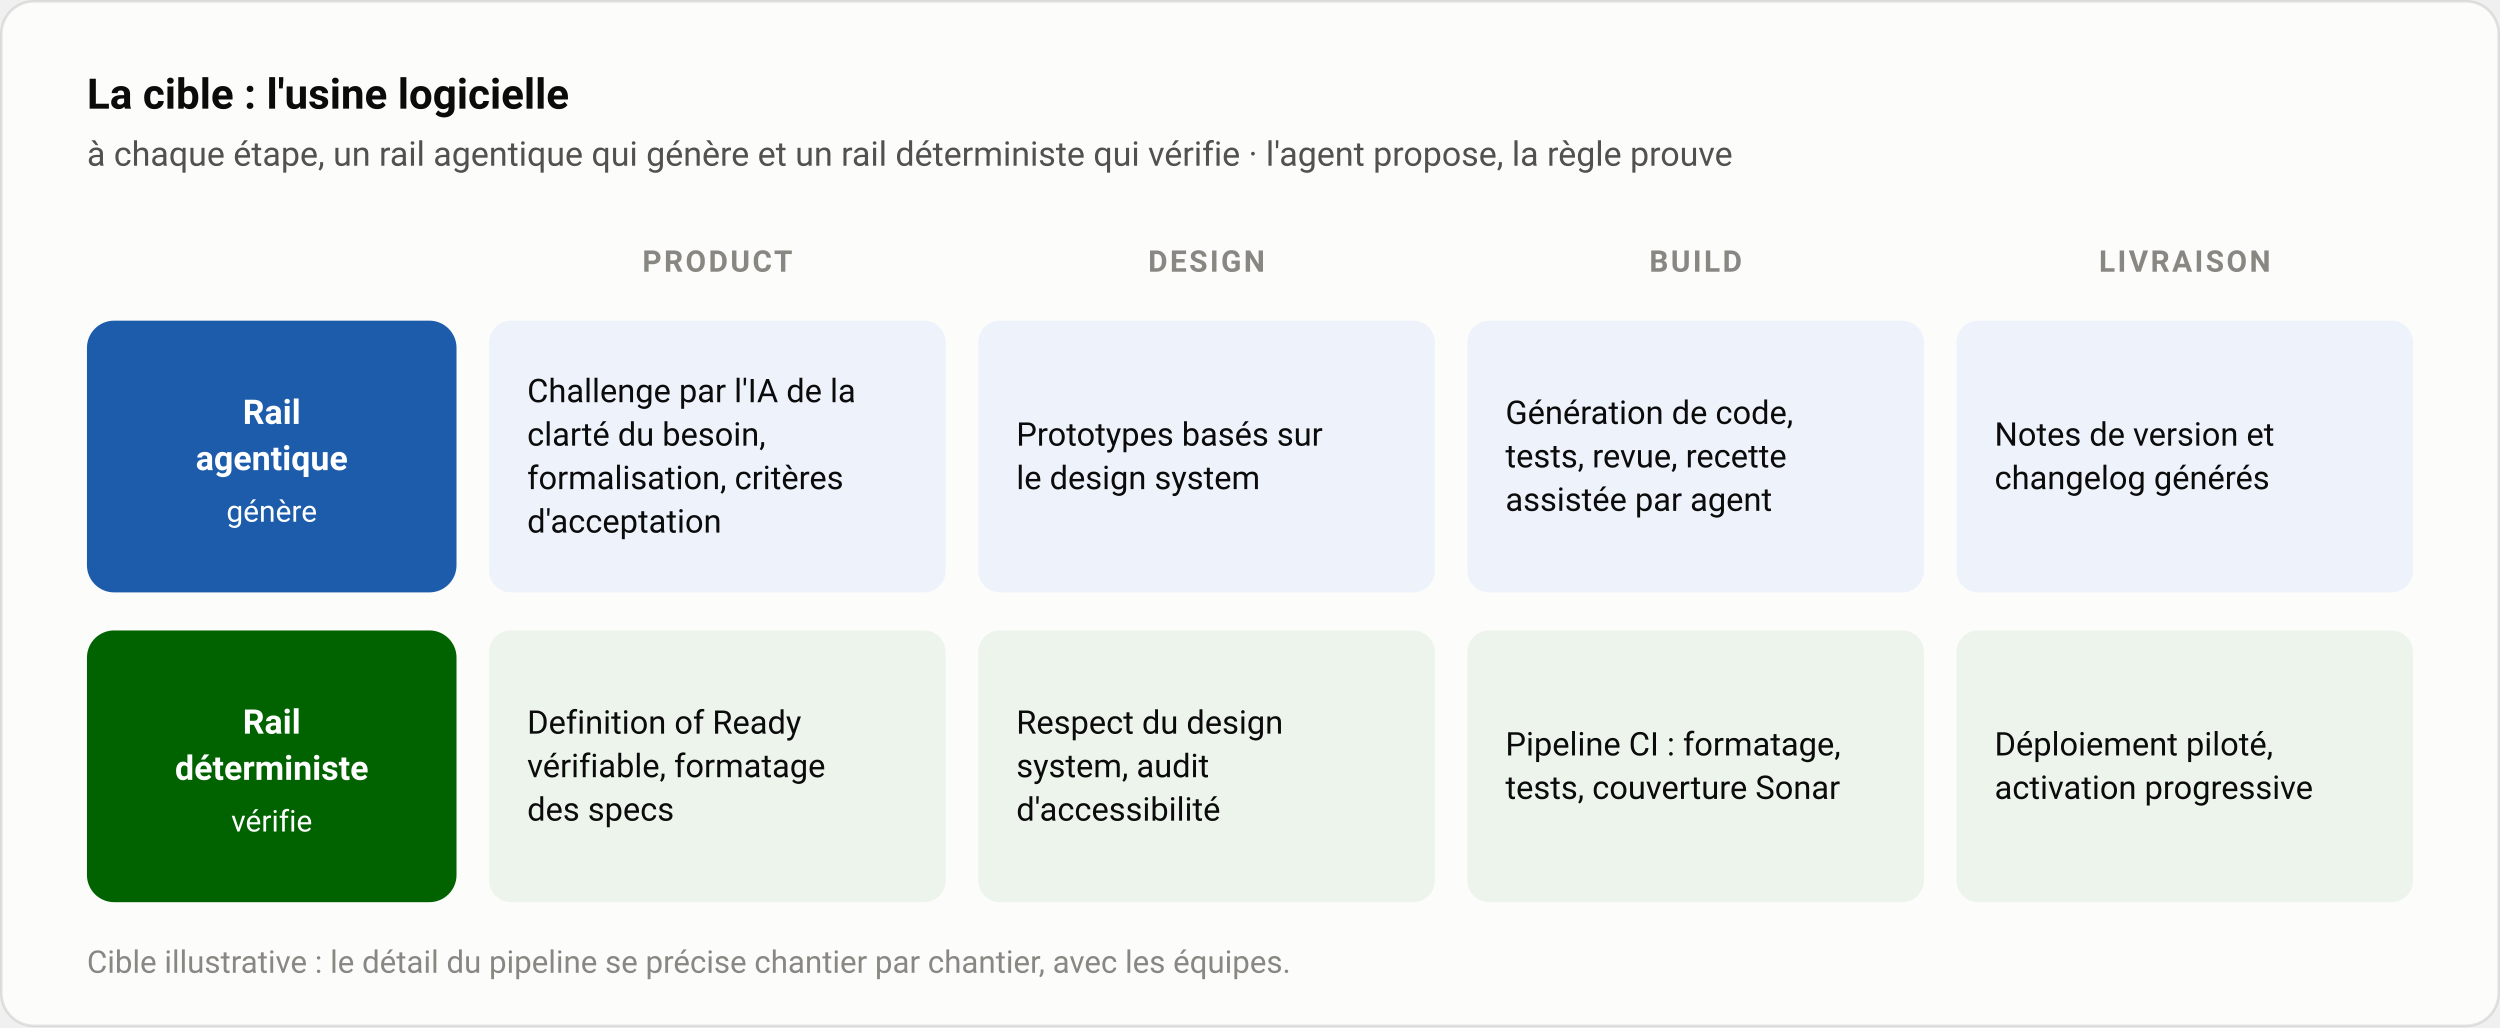
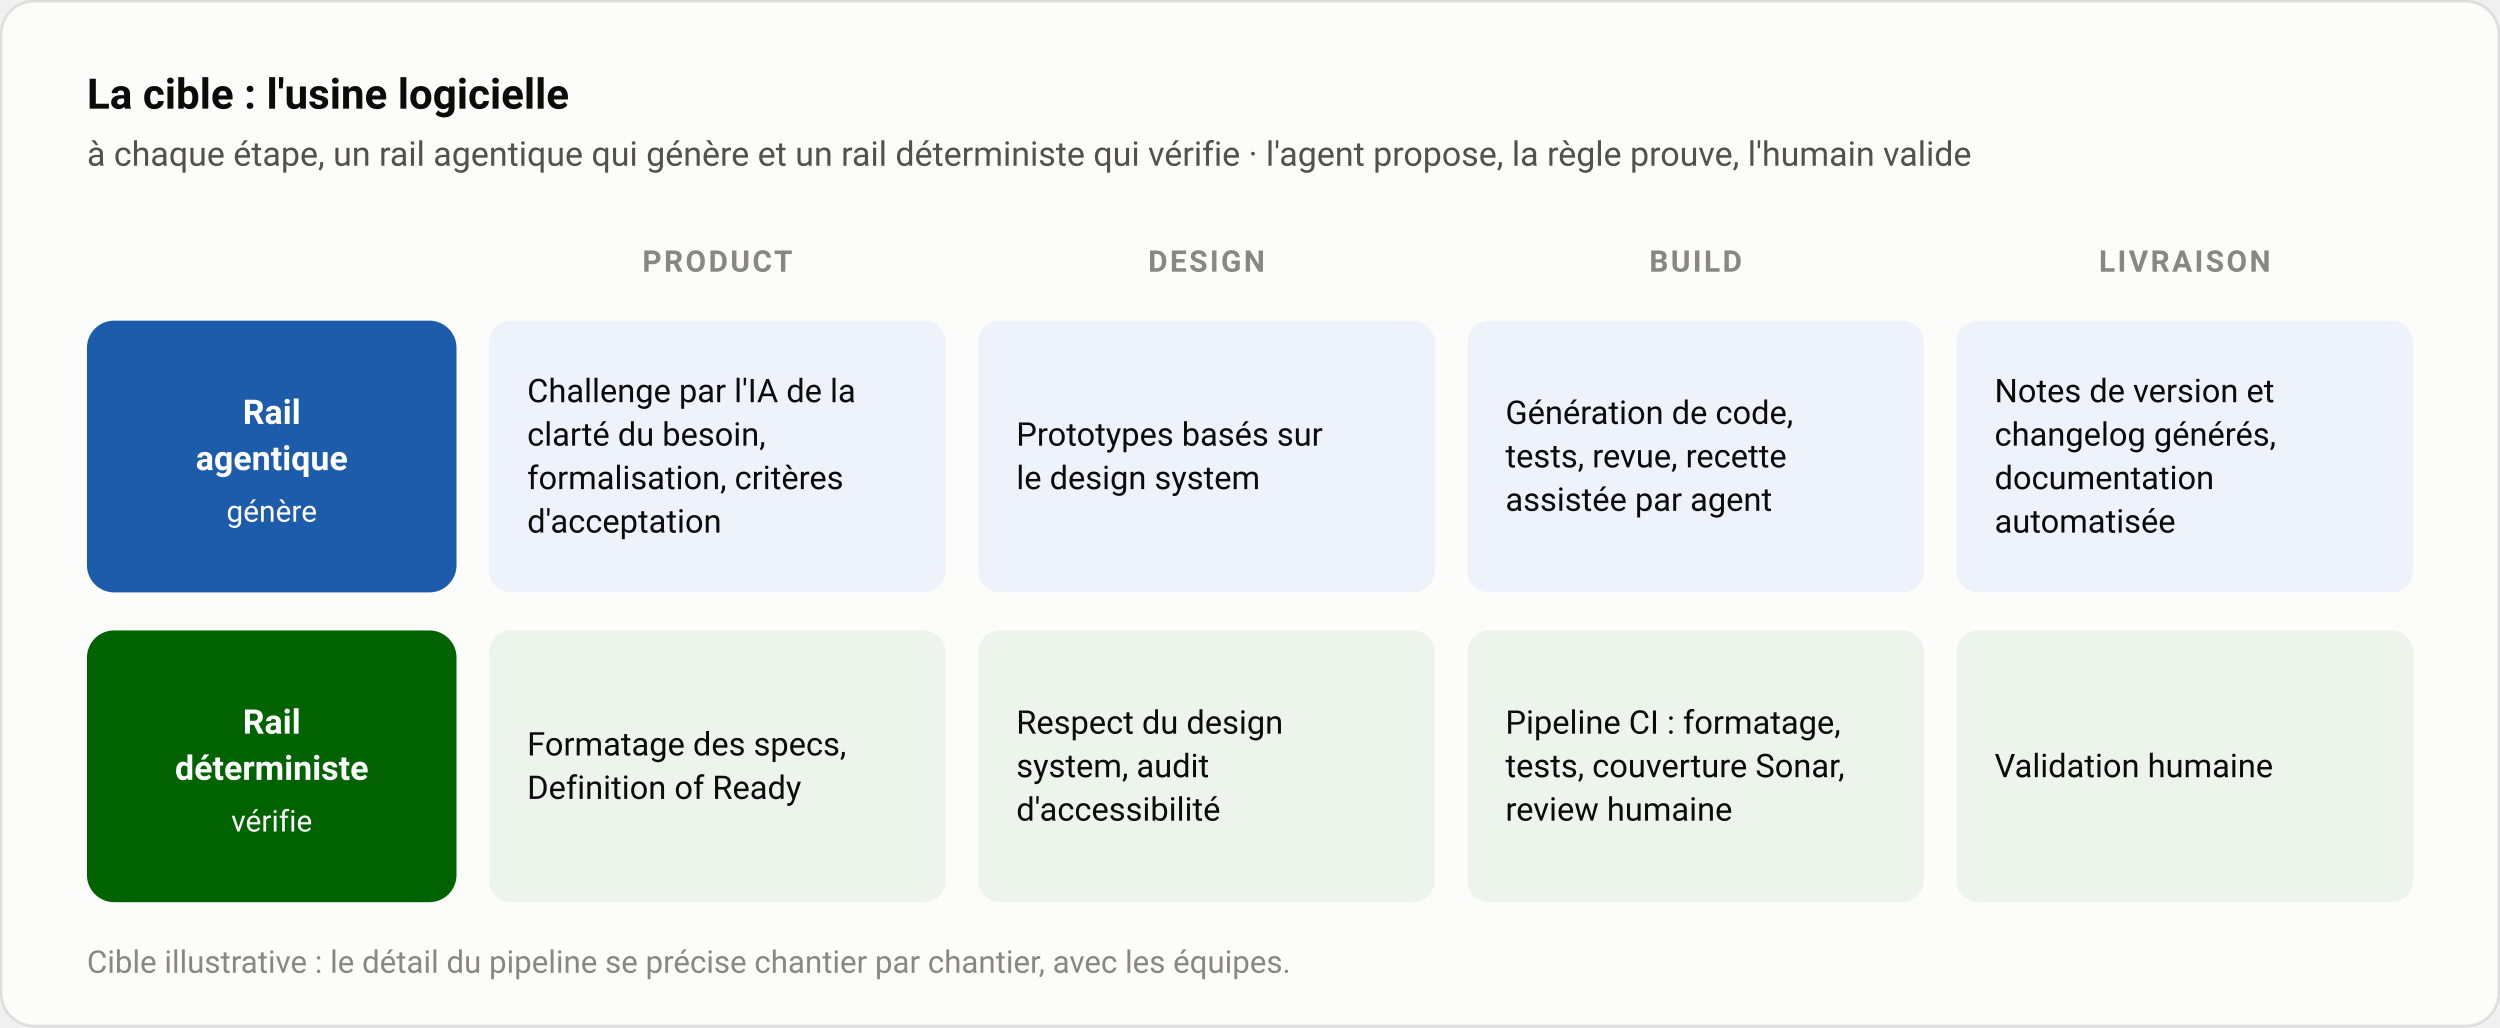
<svg xmlns="http://www.w3.org/2000/svg" width="920" height="378" viewBox="0 0 920 378" font-family="-apple-system,'Segoe UI',system-ui,Roboto,'Helvetica Neue',Arial,sans-serif">
  <rect x="0.5" y="0.5" width="919" height="377" rx="12" fill="#fcfcfb" stroke="rgba(11,11,11,0.10)" />
  <text x="32" y="40" font-size="15.5" fill="#0b0b0b" font-weight="600" text-anchor="start">La cible : l'usine logicielle</text>
-   <text x="32" y="61" font-size="12.5" fill="#52514e" font-weight="normal" text-anchor="start">à chaque étape, un rail agentique qui génère et un rail déterministe qui vérifie · l'agent propose, la règle prouve</text>
+   <text x="32" y="61" font-size="12.5" fill="#52514e" font-weight="normal" text-anchor="start">à chaque étape, un rail agentique qui génère et un rail déterministe qui vérifie · l'agent propose, la règle prouve, l'humain valide</text>
  <text x="264.0" y="100" font-size="11" fill="#898781" font-weight="600" text-anchor="middle" letter-spacing="0.08em">PRODUCT</text>
  <text x="444.0" y="100" font-size="11" fill="#898781" font-weight="600" text-anchor="middle" letter-spacing="0.08em">DESIGN</text>
  <text x="624.0" y="100" font-size="11" fill="#898781" font-weight="600" text-anchor="middle" letter-spacing="0.08em">BUILD</text>
  <text x="804.0" y="100" font-size="11" fill="#898781" font-weight="600" text-anchor="middle" letter-spacing="0.08em">LIVRAISON</text>
  <rect x="32" y="118" width="136" height="100" rx="10" fill="#1c5cab" />
  <text x="100" y="156.0" font-size="12.5" fill="#ffffff" font-weight="600" text-anchor="middle">Rail</text>
  <text x="100" y="173.0" font-size="12.5" fill="#ffffff" font-weight="600" text-anchor="middle">agentique</text>
  <text x="100" y="192.0" font-size="11" fill="#ffffff" font-weight="normal" text-anchor="middle">génère</text>
  <rect x="180.0" y="118" width="168.0" height="100" rx="8" fill="#edf2fb" />
  <text x="194.0" y="148.0" font-size="12" fill="#0b0b0b" font-weight="normal" text-anchor="start">Challenge par l'IA de la</text>
  <text x="194.0" y="164.0" font-size="12" fill="#0b0b0b" font-weight="normal" text-anchor="start">clarté du besoin,</text>
  <text x="194.0" y="180.0" font-size="12" fill="#0b0b0b" font-weight="normal" text-anchor="start">formalisation, critères</text>
  <text x="194.0" y="196.0" font-size="12" fill="#0b0b0b" font-weight="normal" text-anchor="start">d'acceptation</text>
  <rect x="360.0" y="118" width="168.0" height="100" rx="8" fill="#edf2fb" />
  <text x="374.0" y="164.0" font-size="12" fill="#0b0b0b" font-weight="normal" text-anchor="start">Prototypes basés sur</text>
  <text x="374.0" y="180.0" font-size="12" fill="#0b0b0b" font-weight="normal" text-anchor="start">le design system</text>
  <rect x="540.0" y="118" width="168.0" height="100" rx="8" fill="#edf2fb" />
  <text x="554.0" y="156.0" font-size="12" fill="#0b0b0b" font-weight="normal" text-anchor="start">Génération de code,</text>
  <text x="554.0" y="172.0" font-size="12" fill="#0b0b0b" font-weight="normal" text-anchor="start">tests, revue, recette</text>
  <text x="554.0" y="188.0" font-size="12" fill="#0b0b0b" font-weight="normal" text-anchor="start">assistée par agent</text>
  <rect x="720.0" y="118" width="168.0" height="100" rx="8" fill="#edf2fb" />
-   <text x="734.0" y="164.0" font-size="12" fill="#0b0b0b" font-weight="normal" text-anchor="start">Notes de version et</text>
-   <text x="734.0" y="180.0" font-size="12" fill="#0b0b0b" font-weight="normal" text-anchor="start">changelog générés</text>
+   <text x="734.0" y="148.0" font-size="12" fill="#0b0b0b" font-weight="normal" text-anchor="start">Notes de version et</text>
+   <text x="734.0" y="164.0" font-size="12" fill="#0b0b0b" font-weight="normal" text-anchor="start">changelog générés,</text>
+   <text x="734.0" y="180.0" font-size="12" fill="#0b0b0b" font-weight="normal" text-anchor="start">documentation</text>
+   <text x="734.0" y="196.0" font-size="12" fill="#0b0b0b" font-weight="normal" text-anchor="start">automatisée</text>
  <rect x="32" y="232" width="136" height="100" rx="10" fill="#006300" />
  <text x="100" y="270.0" font-size="12.5" fill="#ffffff" font-weight="600" text-anchor="middle">Rail</text>
  <text x="100" y="287.0" font-size="12.5" fill="#ffffff" font-weight="600" text-anchor="middle">déterministe</text>
  <text x="100" y="306.0" font-size="11" fill="#ffffff" font-weight="normal" text-anchor="middle">vérifie</text>
  <rect x="180.0" y="232" width="168.0" height="100" rx="8" fill="#ecf4ec" />
-   <text x="194.0" y="270.0" font-size="12" fill="#0b0b0b" font-weight="normal" text-anchor="start">Definition of Ready</text>
-   <text x="194.0" y="286.0" font-size="12" fill="#0b0b0b" font-weight="normal" text-anchor="start">vérifiable, formatage</text>
-   <text x="194.0" y="302.0" font-size="12" fill="#0b0b0b" font-weight="normal" text-anchor="start">des specs</text>
+   <text x="194.0" y="278.0" font-size="12" fill="#0b0b0b" font-weight="normal" text-anchor="start">Formatage des specs,</text>
+   <text x="194.0" y="294.0" font-size="12" fill="#0b0b0b" font-weight="normal" text-anchor="start">Definition of Ready</text>
  <rect x="360.0" y="232" width="168.0" height="100" rx="8" fill="#ecf4ec" />
  <text x="374.0" y="270.0" font-size="12" fill="#0b0b0b" font-weight="normal" text-anchor="start">Respect du design</text>
  <text x="374.0" y="286.0" font-size="12" fill="#0b0b0b" font-weight="normal" text-anchor="start">system, audit</text>
  <text x="374.0" y="302.0" font-size="12" fill="#0b0b0b" font-weight="normal" text-anchor="start">d'accessibilité</text>
  <rect x="540.0" y="232" width="168.0" height="100" rx="8" fill="#ecf4ec" />
-   <text x="554.0" y="278.0" font-size="12" fill="#0b0b0b" font-weight="normal" text-anchor="start">Pipeline CI : formatage,</text>
-   <text x="554.0" y="294.0" font-size="12" fill="#0b0b0b" font-weight="normal" text-anchor="start">tests, couverture Sonar</text>
+   <text x="554.0" y="270.0" font-size="12" fill="#0b0b0b" font-weight="normal" text-anchor="start">Pipeline CI : formatage,</text>
+   <text x="554.0" y="286.0" font-size="12" fill="#0b0b0b" font-weight="normal" text-anchor="start">tests, couverture Sonar,</text>
+   <text x="554.0" y="302.0" font-size="12" fill="#0b0b0b" font-weight="normal" text-anchor="start">review humaine</text>
  <rect x="720.0" y="232" width="168.0" height="100" rx="8" fill="#ecf4ec" />
-   <text x="734.0" y="278.0" font-size="12" fill="#0b0b0b" font-weight="normal" text-anchor="start">Déploiement piloté,</text>
-   <text x="734.0" y="294.0" font-size="12" fill="#0b0b0b" font-weight="normal" text-anchor="start">activation progressive</text>
+   <text x="734.0" y="286.0" font-size="12" fill="#0b0b0b" font-weight="normal" text-anchor="start">Validation humaine</text>
  <text x="32" y="358" font-size="11.5" fill="#898781" font-weight="normal" text-anchor="start">Cible illustrative : le détail du pipeline se précise chantier par chantier, avec les équipes.</text>
</svg>
